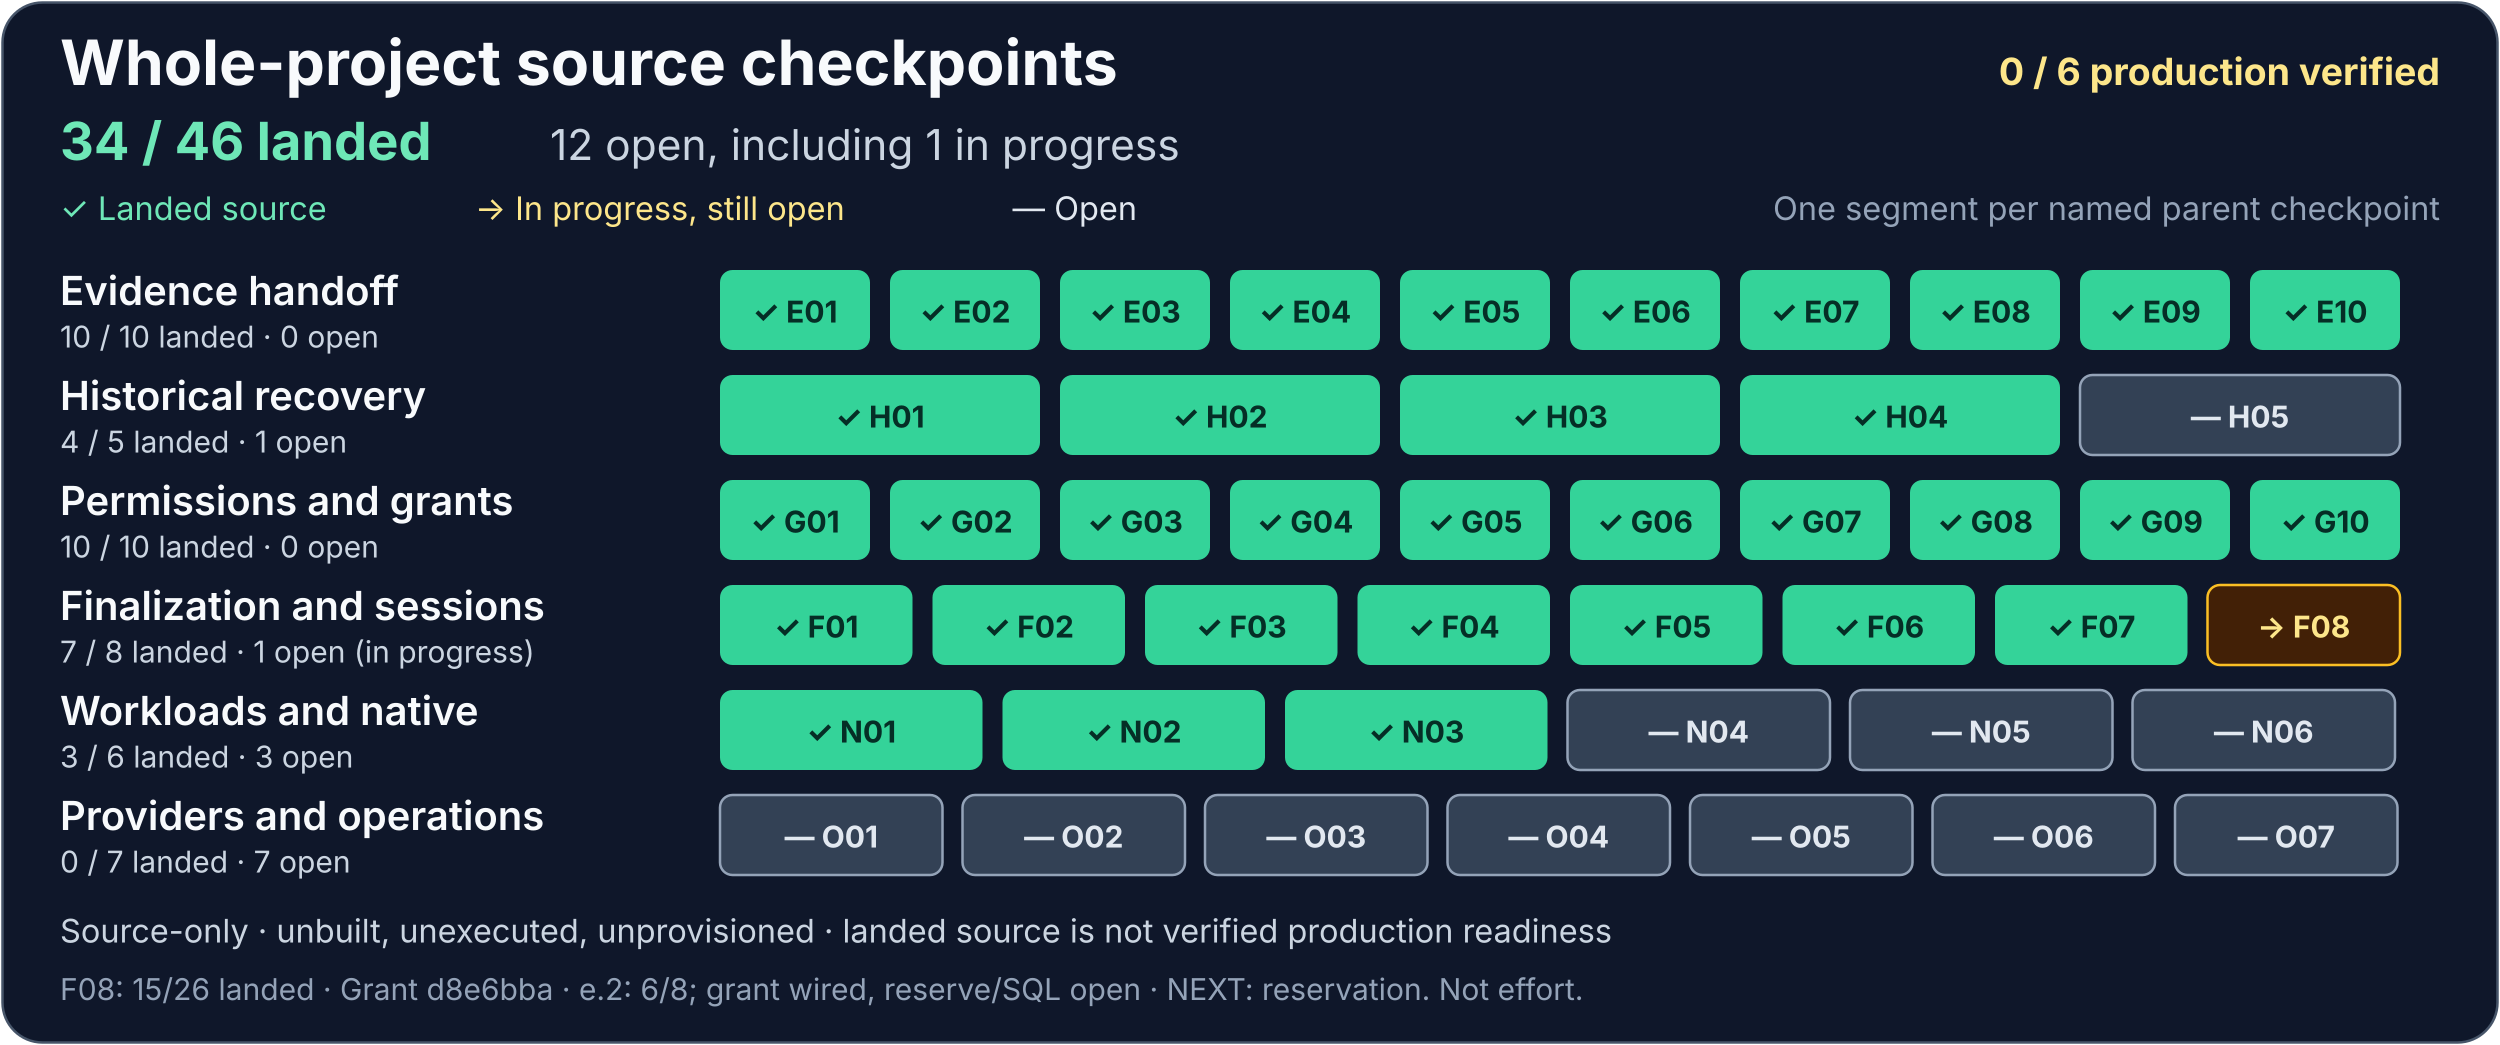
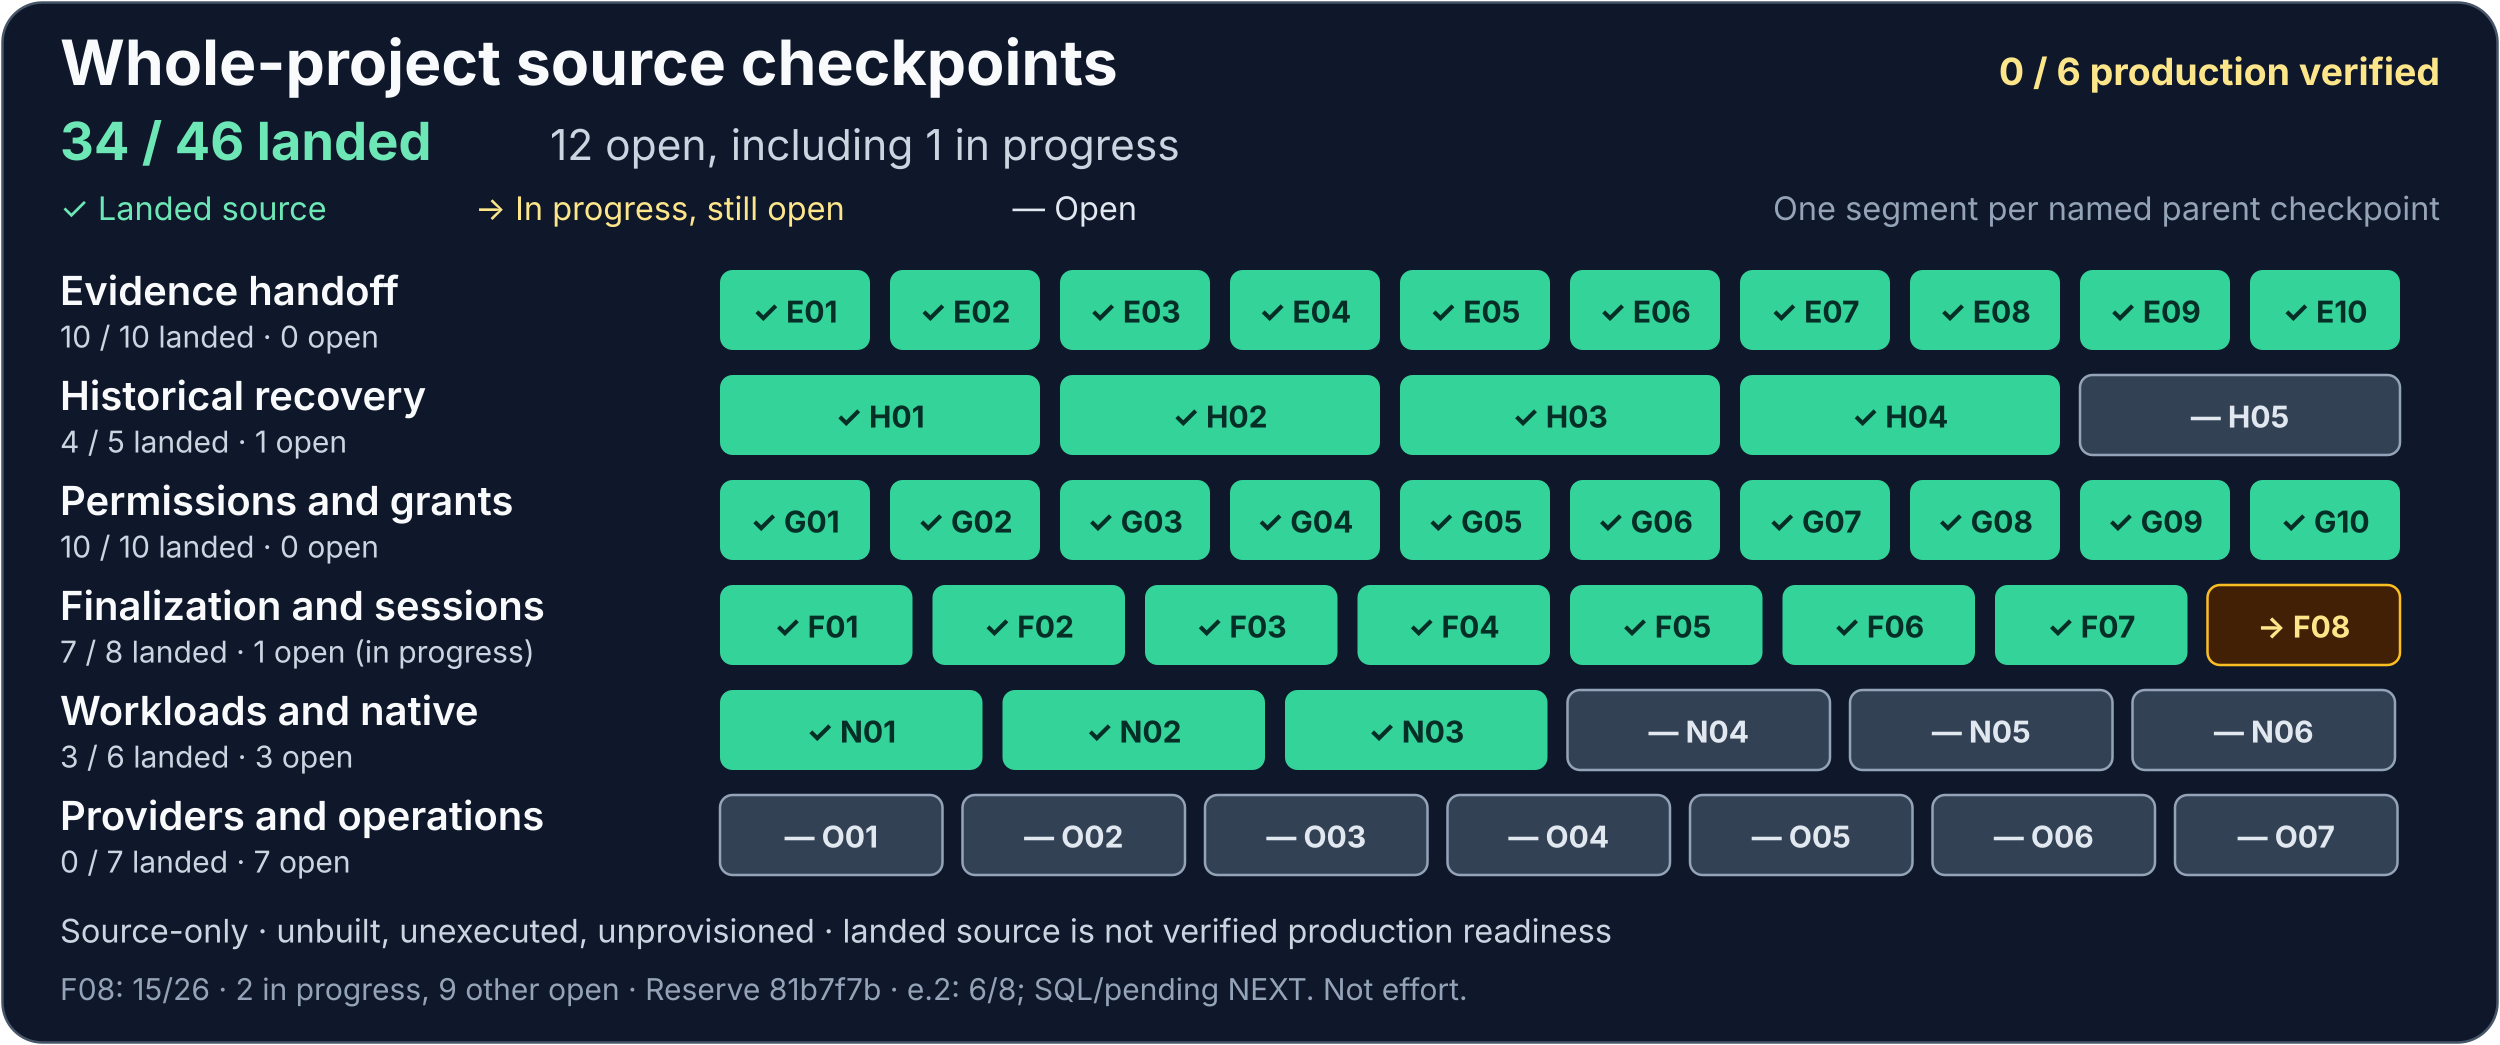
<svg xmlns="http://www.w3.org/2000/svg" width="1000" height="418" viewBox="0 0 1000 418" role="img" aria-labelledby="project-title project-description">
  <rect x="1" y="1" width="998" height="416" rx="16" fill="#0f172a" stroke="#475569" />
  <g font-family="system-ui, -apple-system, Segoe UI, sans-serif">
    <text x="24" y="34" fill="#f8fafc" font-size="25" font-weight="700">Whole-project source checkpoints</text>
    <text x="976" y="34" text-anchor="end" fill="#fde68a" font-size="15" font-weight="700">0 / 6 production verified</text>
    <text x="24" y="64" fill="#6ee7b7" font-size="21" font-weight="700">34 / 46 landed</text>
    <text x="220" y="64" fill="#cbd5e1" font-size="17">12 open, including 1 in progress</text>
    <text x="24" y="88" fill="#6ee7b7" font-size="13">✓ Landed source</text>
    <text x="190" y="88" fill="#fde68a" font-size="13">→ In progress, still open</text>
    <text x="405" y="88" fill="#e2e8f0" font-size="13">— Open</text>
    <text x="976" y="88" text-anchor="end" fill="#94a3b8" font-size="13">One segment per named parent checkpoint</text>
    <g aria-label="Evidence handoff: 10 of 10 landed, zero open">
      <text x="24" y="122" fill="#f8fafc" font-size="16" font-weight="600">Evidence handoff</text>
      <text x="24" y="139" fill="#cbd5e1" font-size="12">10 / 10 landed · 0 open</text>
      <g fill="#34d399">
        <rect x="288" y="108" width="60" height="32" rx="5" />
        <rect x="356" y="108" width="60" height="32" rx="5" />
        <rect x="424" y="108" width="60" height="32" rx="5" />
        <rect x="492" y="108" width="60" height="32" rx="5" />
        <rect x="560" y="108" width="60" height="32" rx="5" />
        <rect x="628" y="108" width="60" height="32" rx="5" />
        <rect x="696" y="108" width="60" height="32" rx="5" />
        <rect x="764" y="108" width="60" height="32" rx="5" />
        <rect x="832" y="108" width="60" height="32" rx="5" />
        <rect x="900" y="108" width="60" height="32" rx="5" />
      </g>
      <g fill="#052e26" font-size="12" font-weight="700" text-anchor="middle">
        <text x="318" y="129">✓ E01</text>
        <text x="386" y="129">✓ E02</text>
        <text x="454" y="129">✓ E03</text>
        <text x="522" y="129">✓ E04</text>
        <text x="590" y="129">✓ E05</text>
        <text x="658" y="129">✓ E06</text>
        <text x="726" y="129">✓ E07</text>
        <text x="794" y="129">✓ E08</text>
        <text x="862" y="129">✓ E09</text>
        <text x="930" y="129">✓ E10</text>
      </g>
    </g>
    <g aria-label="Historical recovery: 4 of 5 landed, one open">
      <text x="24" y="164" fill="#f8fafc" font-size="16" font-weight="600">Historical recovery</text>
      <text x="24" y="181" fill="#cbd5e1" font-size="12">4 / 5 landed · 1 open</text>
      <g fill="#34d399">
        <rect x="288" y="150" width="128" height="32" rx="5" />
        <rect x="424" y="150" width="128" height="32" rx="5" />
        <rect x="560" y="150" width="128" height="32" rx="5" />
        <rect x="696" y="150" width="128" height="32" rx="5" />
      </g>
      <rect x="832" y="150" width="128" height="32" rx="5" fill="#334155" stroke="#94a3b8" />
      <g fill="#052e26" font-size="12" font-weight="700" text-anchor="middle">
        <text x="352" y="171">✓ H01</text>
        <text x="488" y="171">✓ H02</text>
        <text x="624" y="171">✓ H03</text>
        <text x="760" y="171">✓ H04</text>
        <text x="896" y="171" fill="#e2e8f0">— H05</text>
      </g>
    </g>
    <g aria-label="Permissions and grants: 10 of 10 landed, zero open">
      <text x="24" y="206" fill="#f8fafc" font-size="16" font-weight="600">Permissions and grants</text>
      <text x="24" y="223" fill="#cbd5e1" font-size="12">10 / 10 landed · 0 open</text>
      <g fill="#34d399">
        <rect x="288" y="192" width="60" height="32" rx="5" />
        <rect x="356" y="192" width="60" height="32" rx="5" />
        <rect x="424" y="192" width="60" height="32" rx="5" />
        <rect x="492" y="192" width="60" height="32" rx="5" />
        <rect x="560" y="192" width="60" height="32" rx="5" />
        <rect x="628" y="192" width="60" height="32" rx="5" />
        <rect x="696" y="192" width="60" height="32" rx="5" />
        <rect x="764" y="192" width="60" height="32" rx="5" />
        <rect x="832" y="192" width="60" height="32" rx="5" />
        <rect x="900" y="192" width="60" height="32" rx="5" />
      </g>
      <g fill="#052e26" font-size="12" font-weight="700" text-anchor="middle">
        <text x="318" y="213">✓ G01</text>
        <text x="386" y="213">✓ G02</text>
        <text x="454" y="213">✓ G03</text>
        <text x="522" y="213">✓ G04</text>
        <text x="590" y="213">✓ G05</text>
        <text x="658" y="213">✓ G06</text>
        <text x="726" y="213">✓ G07</text>
        <text x="794" y="213">✓ G08</text>
        <text x="862" y="213">✓ G09</text>
        <text x="930" y="213">✓ G10</text>
      </g>
    </g>
    <g aria-label="Finalization and sessions: 7 of 8 landed, one open and in progress">
      <text x="24" y="248" fill="#f8fafc" font-size="16" font-weight="600">Finalization and sessions</text>
      <text x="24" y="265" fill="#cbd5e1" font-size="12">7 / 8 landed · 1 open (in progress)</text>
      <g fill="#34d399">
        <rect x="288" y="234" width="77" height="32" rx="5" />
        <rect x="373" y="234" width="77" height="32" rx="5" />
        <rect x="458" y="234" width="77" height="32" rx="5" />
        <rect x="543" y="234" width="77" height="32" rx="5" />
        <rect x="628" y="234" width="77" height="32" rx="5" />
        <rect x="713" y="234" width="77" height="32" rx="5" />
        <rect x="798" y="234" width="77" height="32" rx="5" />
      </g>
      <rect x="883" y="234" width="77" height="32" rx="5" fill="#422006" stroke="#fbbf24" />
      <g fill="#052e26" font-size="12" font-weight="700" text-anchor="middle">
        <text x="326.5" y="255">✓ F01</text>
        <text x="411.5" y="255">✓ F02</text>
        <text x="496.5" y="255">✓ F03</text>
        <text x="581.5" y="255">✓ F04</text>
        <text x="666.5" y="255">✓ F05</text>
        <text x="751.5" y="255">✓ F06</text>
        <text x="836.5" y="255">✓ F07</text>
        <text x="921.5" y="255" fill="#fde68a">→ F08</text>
      </g>
    </g>
    <g aria-label="Workloads and native: 3 of 6 landed, three open">
      <text x="24" y="290" fill="#f8fafc" font-size="16" font-weight="600">Workloads and native</text>
      <text x="24" y="307" fill="#cbd5e1" font-size="12">3 / 6 landed · 3 open</text>
      <g fill="#34d399">
        <rect x="288" y="276" width="105" height="32" rx="5" />
        <rect x="401" y="276" width="105" height="32" rx="5" />
        <rect x="514" y="276" width="105" height="32" rx="5" />
      </g>
      <g fill="#334155" stroke="#94a3b8">
        <rect x="627" y="276" width="105" height="32" rx="5" />
        <rect x="740" y="276" width="105" height="32" rx="5" />
        <rect x="853" y="276" width="105" height="32" rx="5" />
      </g>
      <g font-size="12" font-weight="700" text-anchor="middle">
        <text x="340.5" y="297" fill="#052e26">✓ N01</text>
        <text x="453.5" y="297" fill="#052e26">✓ N02</text>
        <text x="566.5" y="297" fill="#052e26">✓ N03</text>
        <text x="679.5" y="297" fill="#e2e8f0">— N04</text>
        <text x="792.5" y="297" fill="#e2e8f0">— N05</text>
        <text x="905.5" y="297" fill="#e2e8f0">— N06</text>
      </g>
    </g>
    <g aria-label="Providers and operations: zero of 7 landed, seven open">
      <text x="24" y="332" fill="#f8fafc" font-size="16" font-weight="600">Providers and operations</text>
      <text x="24" y="349" fill="#cbd5e1" font-size="12">0 / 7 landed · 7 open</text>
      <g fill="#334155" stroke="#94a3b8">
        <rect x="288" y="318" width="89" height="32" rx="5" />
        <rect x="385" y="318" width="89" height="32" rx="5" />
        <rect x="482" y="318" width="89" height="32" rx="5" />
        <rect x="579" y="318" width="89" height="32" rx="5" />
        <rect x="676" y="318" width="89" height="32" rx="5" />
        <rect x="773" y="318" width="89" height="32" rx="5" />
        <rect x="870" y="318" width="89" height="32" rx="5" />
      </g>
      <g fill="#e2e8f0" font-size="12" font-weight="700" text-anchor="middle">
        <text x="332.5" y="339">— O01</text>
        <text x="429.5" y="339">— O02</text>
        <text x="526.5" y="339">— O03</text>
        <text x="623.5" y="339">— O04</text>
        <text x="720.5" y="339">— O05</text>
        <text x="817.5" y="339">— O06</text>
        <text x="914.5" y="339">— O07</text>
      </g>
    </g>
    <text x="24" y="377" fill="#cbd5e1" font-size="13">Source-only · unbuilt, unexecuted, unprovisioned · landed source is not verified production readiness</text>
-     <text x="24" y="400" fill="#94a3b8" font-size="12">F08: 15/26 landed · Grant d8e6bba · e.2: 6/8; grant wired, reserve/SQL open · NEXT: reservation. Not effort.</text>
+     <text x="24" y="400" fill="#94a3b8" font-size="12">F08: 15/26 · 2 in progress, 9 other open · Reserve 81b7f7b · e.2: 6/8; SQL/pending NEXT. Not effort.</text>
  </g>
</svg>
